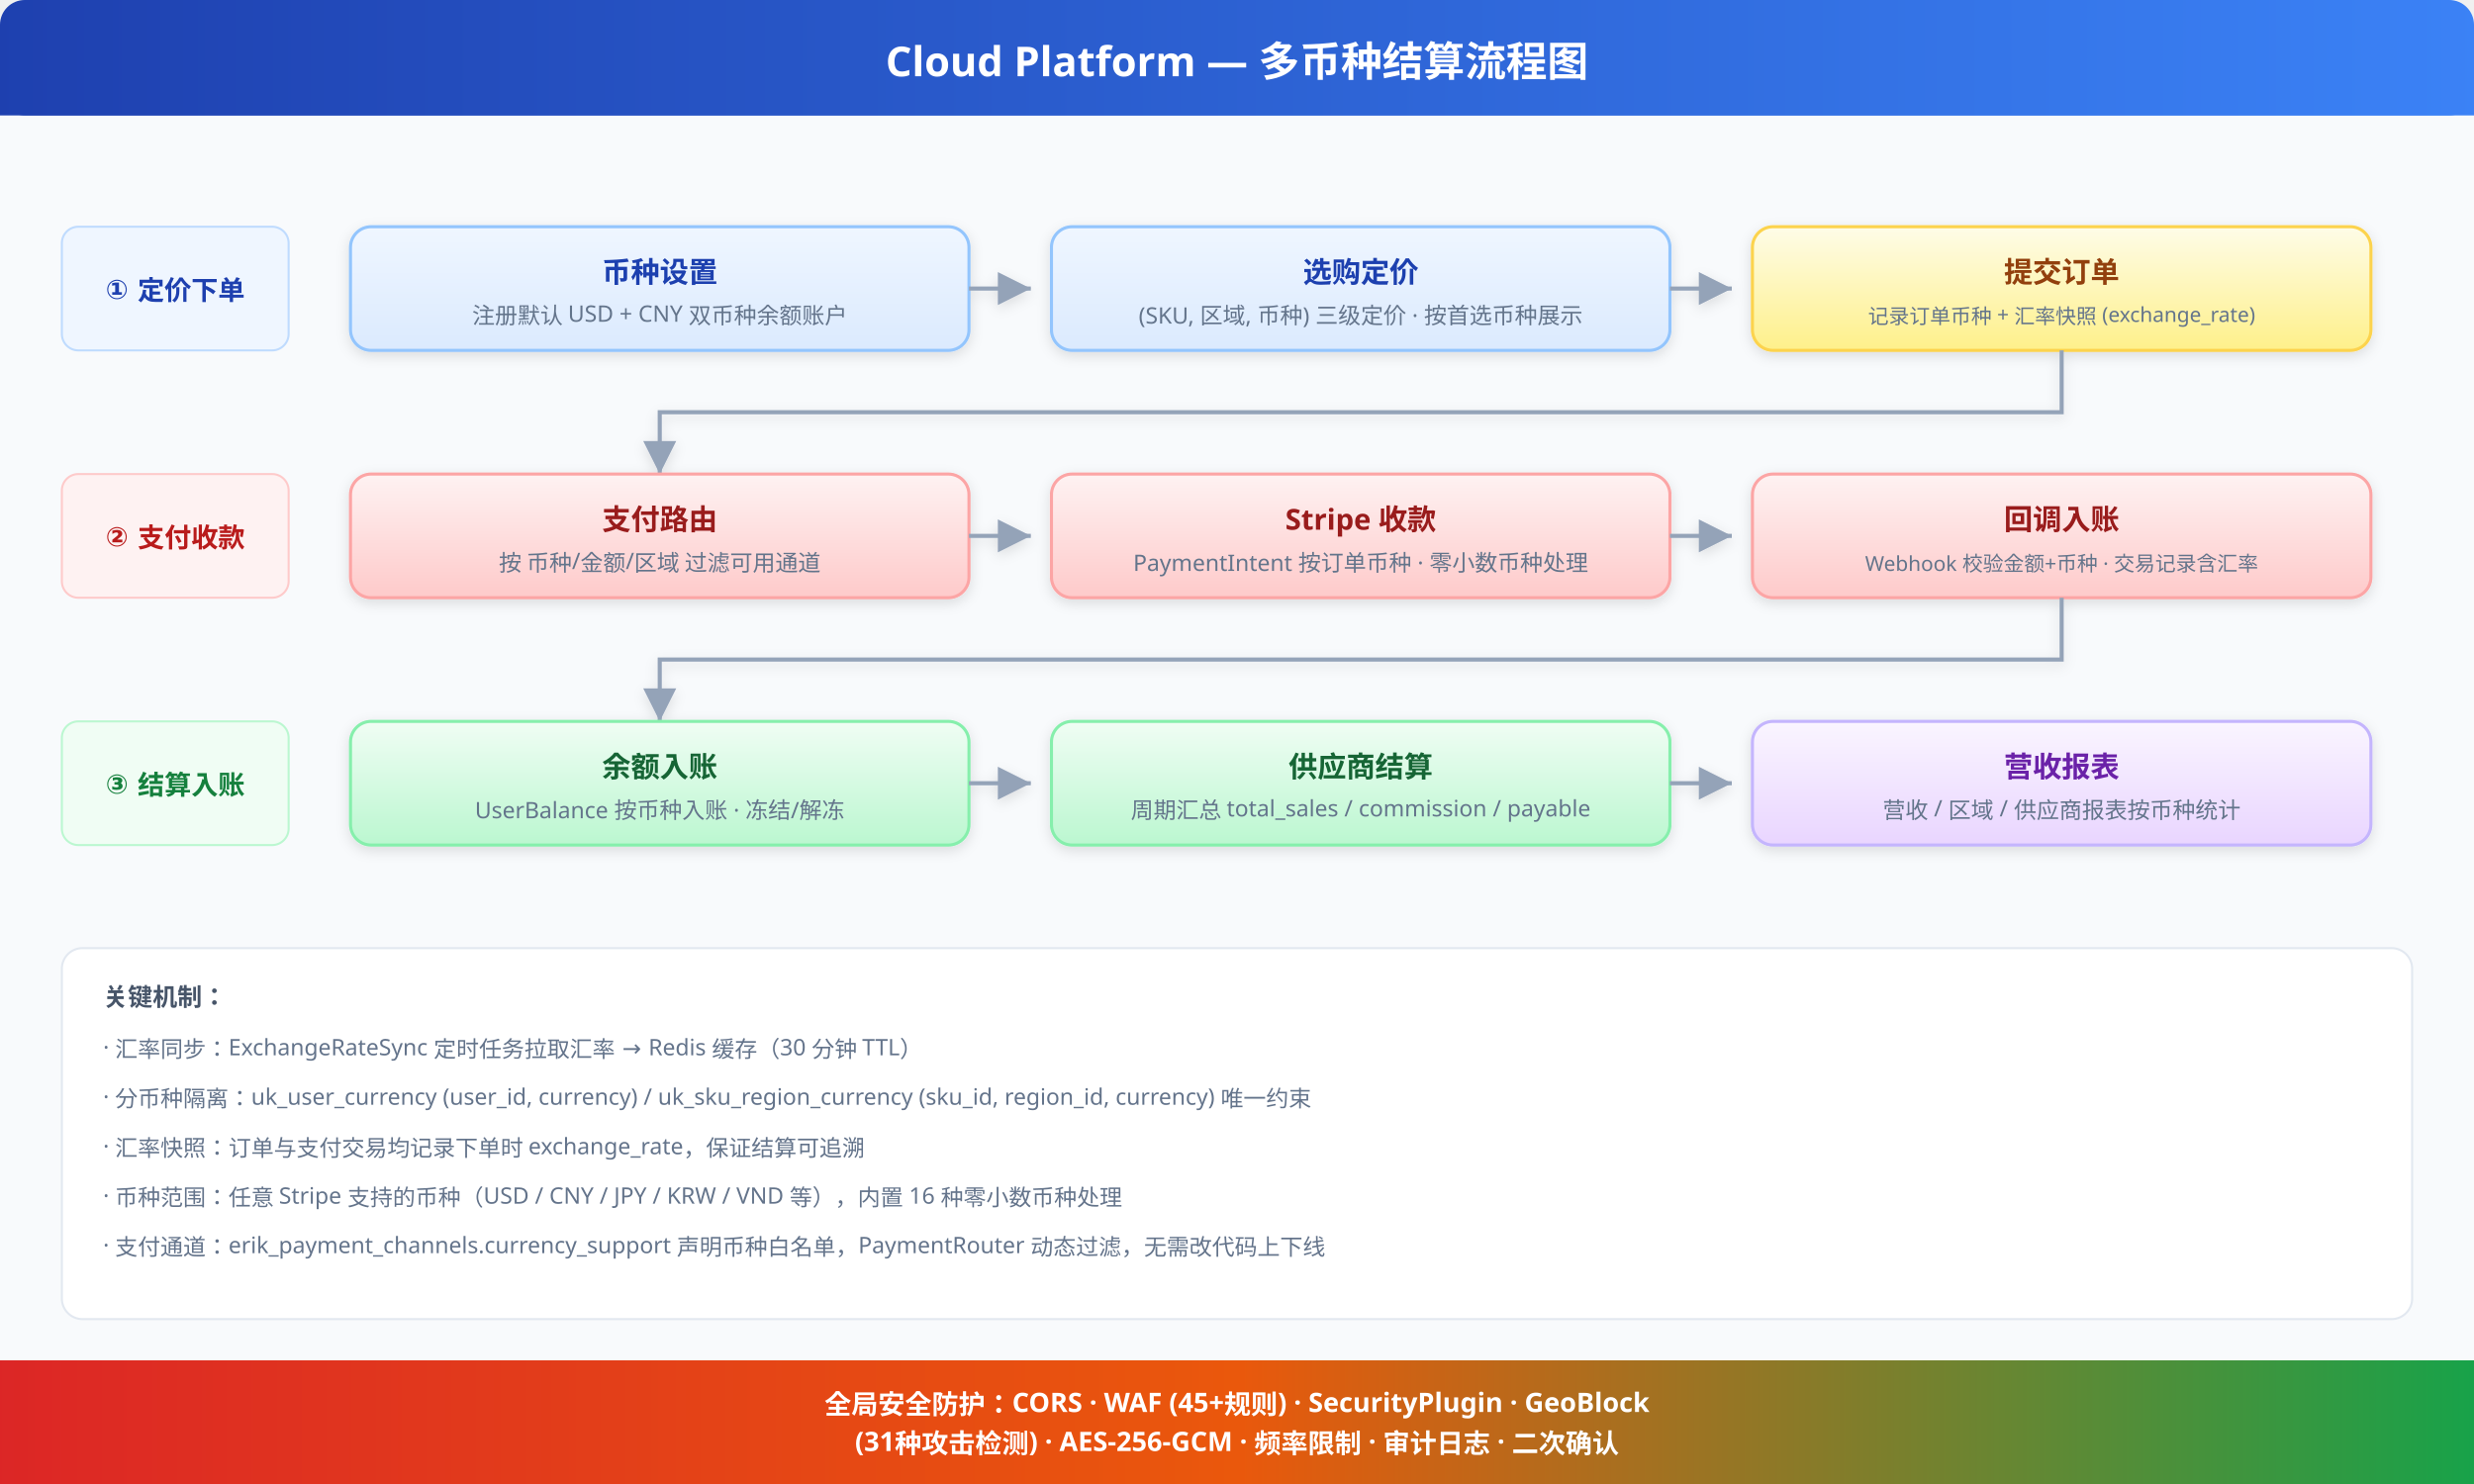
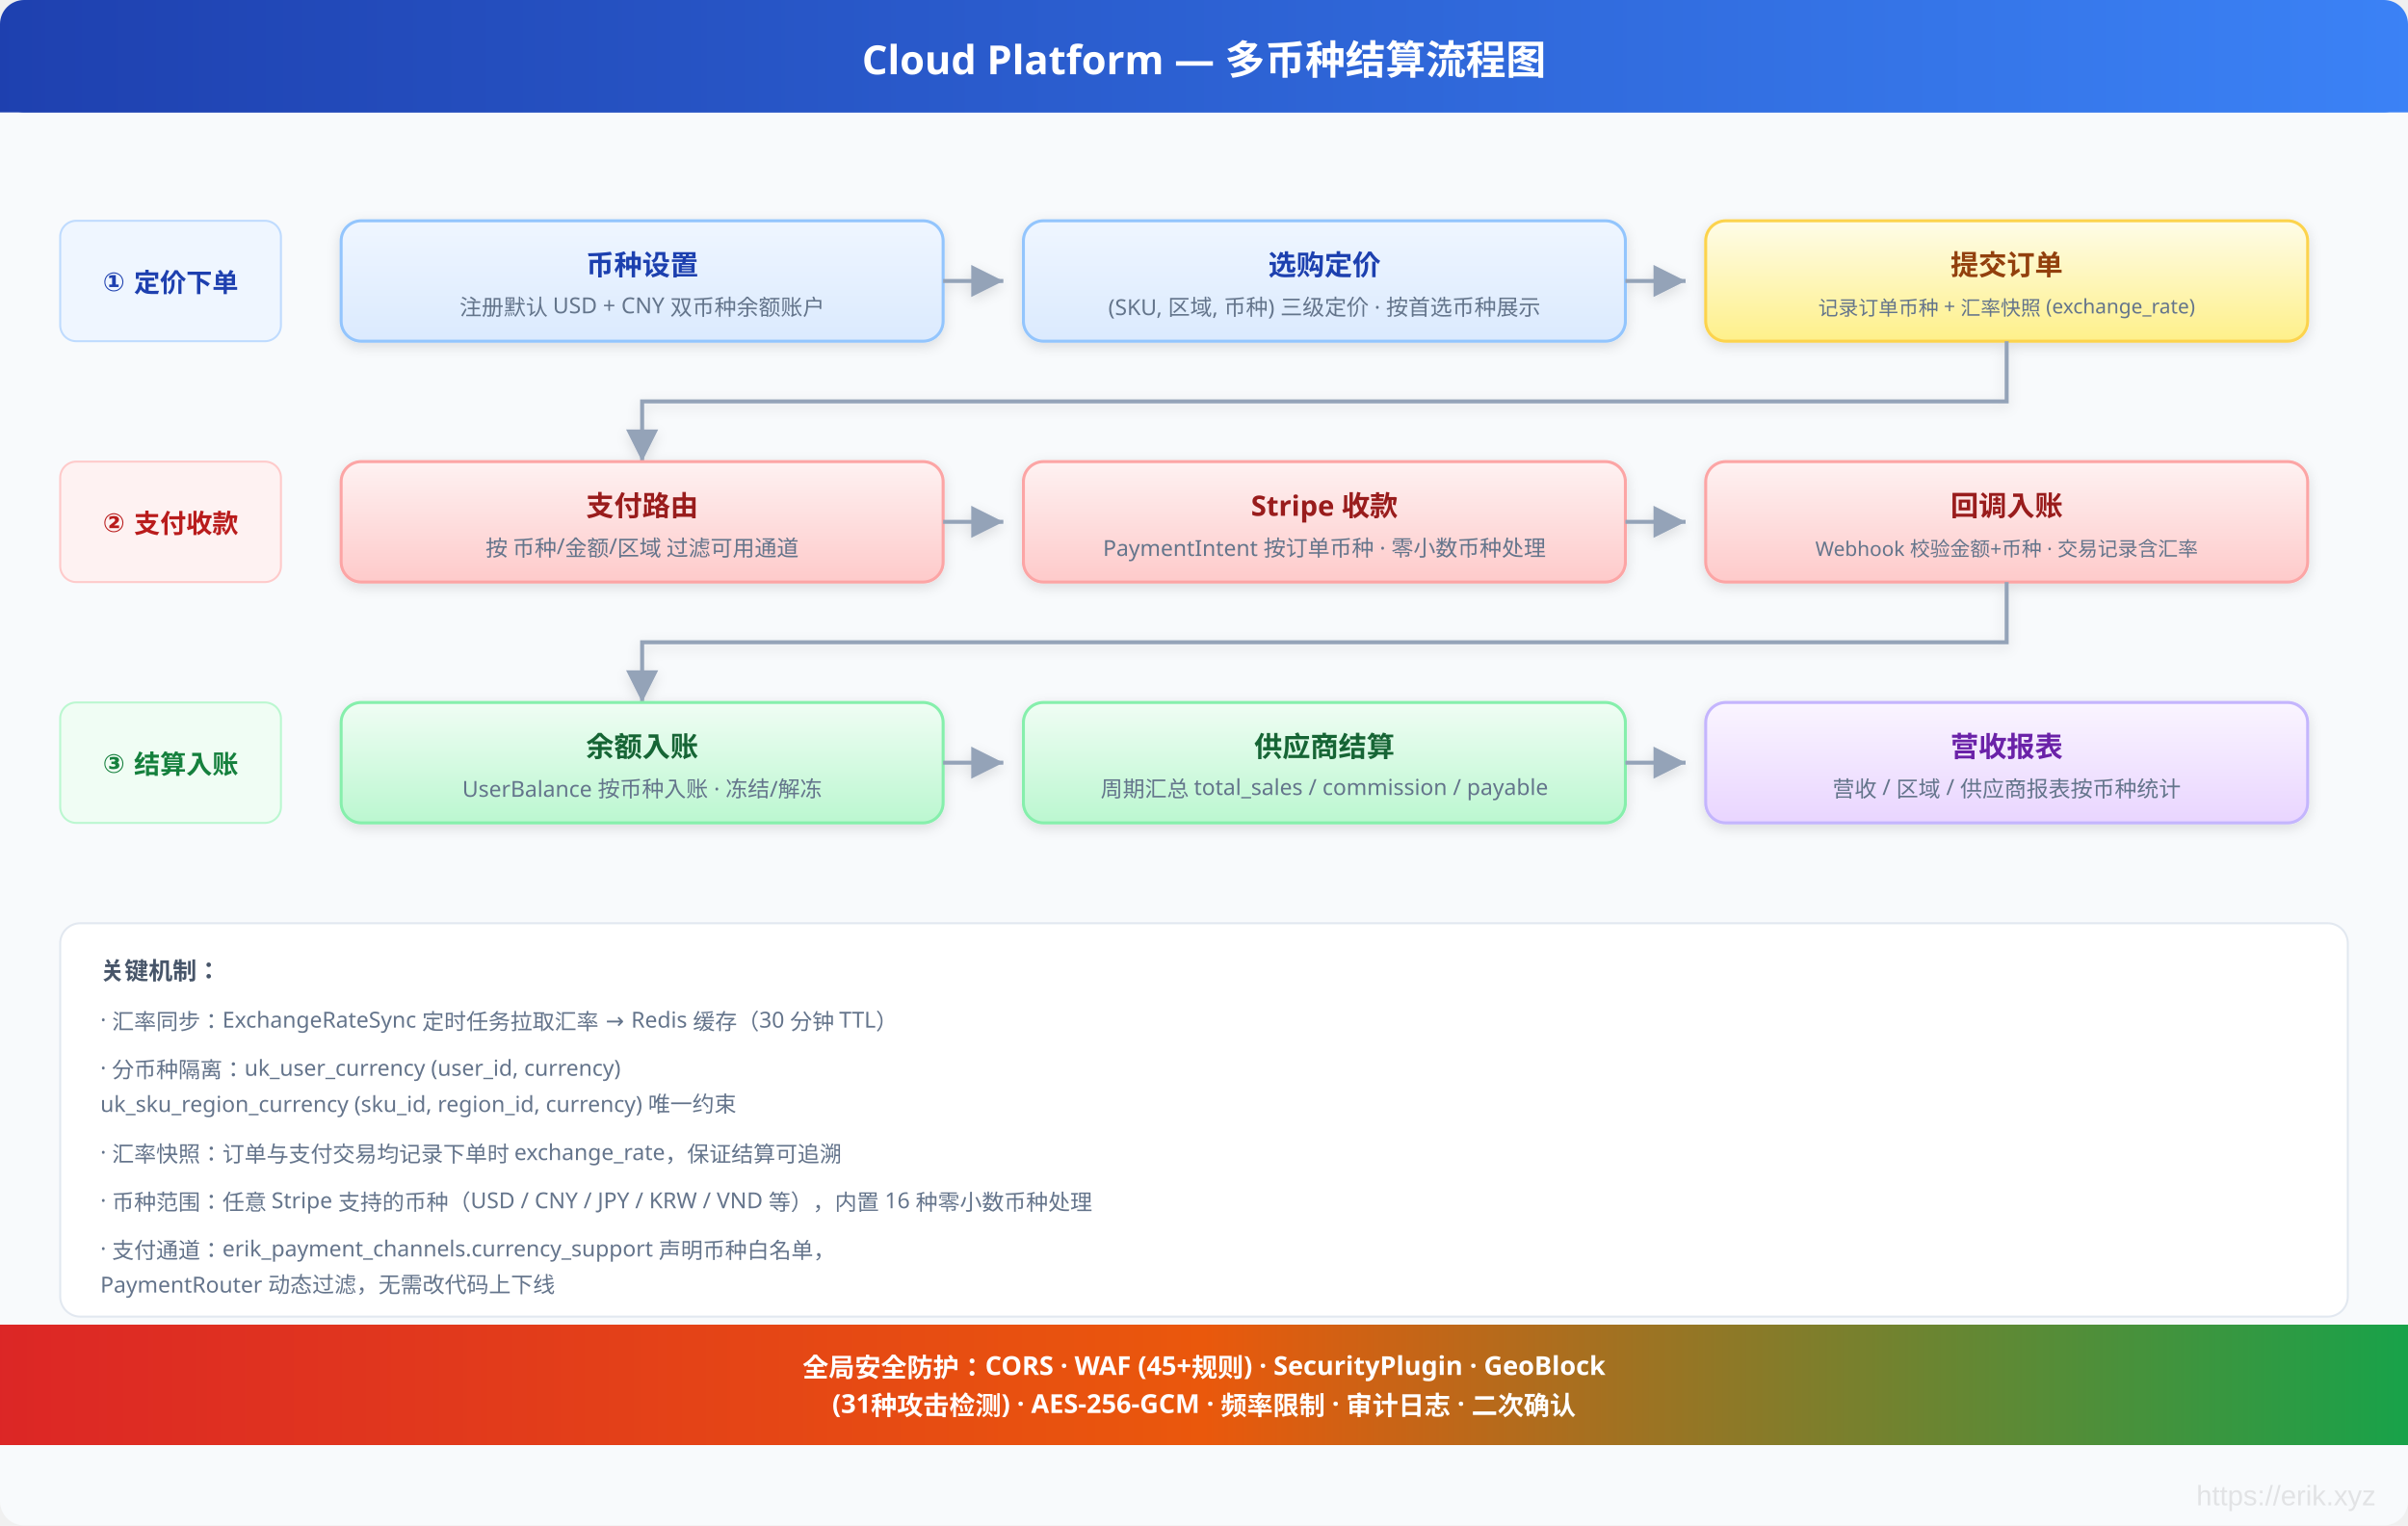
- <svg xmlns="http://www.w3.org/2000/svg" viewBox="0 0 1200 720" font-family="'Microsoft YaHei','PingFang SC','Noto Sans SC',sans-serif">
+ <svg xmlns="http://www.w3.org/2000/svg" viewBox="0 0 1200 760" font-family="'Microsoft YaHei','PingFang SC','Noto Sans SC',sans-serif">
  <defs>
    <linearGradient id="hdr" x1="0" y1="0" x2="1" y2="0">
      <stop offset="0%" stop-color="#1e40af" />
      <stop offset="100%" stop-color="#3b82f6" />
    </linearGradient>
    <linearGradient id="userGrad" x1="0" y1="0" x2="0" y2="1">
      <stop offset="0%" stop-color="#eff6ff" />
      <stop offset="100%" stop-color="#dbeafe" />
    </linearGradient>
    <linearGradient id="orderGrad" x1="0" y1="0" x2="0" y2="1">
      <stop offset="0%" stop-color="#fefce8" />
      <stop offset="100%" stop-color="#fef08a" />
    </linearGradient>
    <linearGradient id="payGrad" x1="0" y1="0" x2="0" y2="1">
      <stop offset="0%" stop-color="#fef2f2" />
      <stop offset="100%" stop-color="#fecaca" />
    </linearGradient>
    <linearGradient id="provGrad" x1="0" y1="0" x2="0" y2="1">
      <stop offset="0%" stop-color="#f0fdf4" />
      <stop offset="100%" stop-color="#bbf7d0" />
    </linearGradient>
    <linearGradient id="mgmtGrad" x1="0" y1="0" x2="0" y2="1">
      <stop offset="0%" stop-color="#faf5ff" />
      <stop offset="100%" stop-color="#e9d5ff" />
    </linearGradient>
    <linearGradient id="secBar" x1="0" y1="0" x2="1" y2="0">
      <stop offset="0%" stop-color="#dc2626" />
      <stop offset="50%" stop-color="#ea580c" />
      <stop offset="100%" stop-color="#16a34a" />
    </linearGradient>
    <filter id="sh">
      <feDropShadow dx="0" dy="2" stdDeviation="3" flood-opacity="0.12" />
    </filter>
    <marker id="arr" markerWidth="8" markerHeight="8" refX="8" refY="4" orient="auto">
      <path d="M0,0 L8,4 L0,8 Z" fill="#94a3b8" />
    </marker>
  </defs>
-   <rect width="1200" height="720" fill="#f8fafc" rx="12" />
+   <rect width="1200" height="760" fill="#f8fafc" rx="12" />
  <rect x="0" y="0" width="1200" height="56" fill="url(#hdr)" rx="12" />
  <rect x="0" y="12" width="1200" height="44" fill="url(#hdr)" />
  <text x="600" y="37" text-anchor="middle" fill="#fff" font-size="20" font-weight="bold">Cloud Platform — 多币种结算流程图</text>
  <g font-size="13" text-anchor="middle">
    <rect x="30" y="110" width="110" height="60" rx="8" fill="#eff6ff" stroke="#bfdbfe" />
    <text x="85" y="145" fill="#1e40af" font-weight="bold">① 定价下单</text>
    <rect x="30" y="230" width="110" height="60" rx="8" fill="#fef2f2" stroke="#fecaca" />
    <text x="85" y="265" fill="#b91c1c" font-weight="bold">② 支付收款</text>
    <rect x="30" y="350" width="110" height="60" rx="8" fill="#f0fdf4" stroke="#bbf7d0" />
    <text x="85" y="385" fill="#15803d" font-weight="bold">③ 结算入账</text>
  </g>
  <g filter="url(#sh)">
    <rect x="170" y="110" width="300" height="60" rx="10" fill="url(#userGrad)" stroke="#93c5fd" stroke-width="1.5" />
    <text x="320" y="137" text-anchor="middle" fill="#1e40af" font-size="14" font-weight="bold">币种设置</text>
    <text x="320" y="157" text-anchor="middle" fill="#64748b" font-size="11">注册默认 USD + CNY 双币种余额账户</text>
    <path d="M470,140 L500,140" stroke="#94a3b8" stroke-width="2" marker-end="url(#arr)" />
    <rect x="510" y="110" width="300" height="60" rx="10" fill="url(#userGrad)" stroke="#93c5fd" stroke-width="1.5" />
    <text x="660" y="137" text-anchor="middle" fill="#1e40af" font-size="14" font-weight="bold">选购定价</text>
    <text x="660" y="157" text-anchor="middle" fill="#64748b" font-size="11">(SKU, 区域, 币种) 三级定价 · 按首选币种展示</text>
    <path d="M810,140 L840,140" stroke="#94a3b8" stroke-width="2" marker-end="url(#arr)" />
    <rect x="850" y="110" width="300" height="60" rx="10" fill="url(#orderGrad)" stroke="#fcd34d" stroke-width="1.5" />
    <text x="1000" y="137" text-anchor="middle" fill="#92400e" font-size="14" font-weight="bold">提交订单</text>
    <text x="1000" y="157" text-anchor="middle" fill="#64748b" font-size="10">记录订单币种 + 汇率快照 (exchange_rate)</text>
    <path d="M1000,170 L1000,200 L320,200 L320,230" stroke="#94a3b8" stroke-width="2" fill="none" marker-end="url(#arr)" />
    <rect x="170" y="230" width="300" height="60" rx="10" fill="url(#payGrad)" stroke="#fca5a5" stroke-width="1.5" />
    <text x="320" y="257" text-anchor="middle" fill="#991b1b" font-size="14" font-weight="bold">支付路由</text>
    <text x="320" y="277" text-anchor="middle" fill="#64748b" font-size="11">按 币种/金额/区域 过滤可用通道</text>
    <path d="M470,260 L500,260" stroke="#94a3b8" stroke-width="2" marker-end="url(#arr)" />
    <rect x="510" y="230" width="300" height="60" rx="10" fill="url(#payGrad)" stroke="#fca5a5" stroke-width="1.5" />
    <text x="660" y="257" text-anchor="middle" fill="#991b1b" font-size="14" font-weight="bold">Stripe 收款</text>
    <text x="660" y="277" text-anchor="middle" fill="#64748b" font-size="11">PaymentIntent 按订单币种 · 零小数币种处理</text>
    <path d="M810,260 L840,260" stroke="#94a3b8" stroke-width="2" marker-end="url(#arr)" />
    <rect x="850" y="230" width="300" height="60" rx="10" fill="url(#payGrad)" stroke="#fca5a5" stroke-width="1.5" />
    <text x="1000" y="257" text-anchor="middle" fill="#991b1b" font-size="14" font-weight="bold">回调入账</text>
    <text x="1000" y="277" text-anchor="middle" fill="#64748b" font-size="10">Webhook 校验金额+币种 · 交易记录含汇率</text>
    <path d="M1000,290 L1000,320 L320,320 L320,350" stroke="#94a3b8" stroke-width="2" fill="none" marker-end="url(#arr)" />
    <rect x="170" y="350" width="300" height="60" rx="10" fill="url(#provGrad)" stroke="#86efac" stroke-width="1.5" />
    <text x="320" y="377" text-anchor="middle" fill="#166534" font-size="14" font-weight="bold">余额入账</text>
    <text x="320" y="397" text-anchor="middle" fill="#64748b" font-size="11">UserBalance 按币种入账 · 冻结/解冻</text>
    <path d="M470,380 L500,380" stroke="#94a3b8" stroke-width="2" marker-end="url(#arr)" />
    <rect x="510" y="350" width="300" height="60" rx="10" fill="url(#provGrad)" stroke="#86efac" stroke-width="1.5" />
    <text x="660" y="377" text-anchor="middle" fill="#166534" font-size="14" font-weight="bold">供应商结算</text>
    <text x="660" y="397" text-anchor="middle" fill="#64748b" font-size="11">周期汇总 total_sales / commission / payable</text>
    <path d="M810,380 L840,380" stroke="#94a3b8" stroke-width="2" marker-end="url(#arr)" />
    <rect x="850" y="350" width="300" height="60" rx="10" fill="url(#mgmtGrad)" stroke="#c4b5fd" stroke-width="1.5" />
    <text x="1000" y="377" text-anchor="middle" fill="#6b21a8" font-size="14" font-weight="bold">营收报表</text>
    <text x="1000" y="397" text-anchor="middle" fill="#64748b" font-size="11">营收 / 区域 / 供应商报表按币种统计</text>
  </g>
  <g font-size="11" fill="#64748b">
-     <rect x="30" y="460" width="1140" height="180" rx="10" fill="#ffffff" stroke="#e2e8f0" />
+     <rect x="30" y="460" width="1140" height="196" rx="10" fill="#ffffff" stroke="#e2e8f0" />
    <text x="50" y="488" font-weight="bold" fill="#475569" font-size="12">关键机制：</text>
    <text x="50" y="512">· 汇率同步：ExchangeRateSync 定时任务拉取汇率 → Redis 缓存（30 分钟 TTL）</text>
-     <text x="50" y="536">· 分币种隔离：uk_user_currency (user_id, currency) / uk_sku_region_currency (sku_id, region_id, currency) 唯一约束</text>
-     <text x="50" y="560">· 汇率快照：订单与支付交易均记录下单时 exchange_rate，保证结算可追溯</text>
-     <text x="50" y="584">· 币种范围：任意 Stripe 支持的币种（USD / CNY / JPY / KRW / VND 等），内置 16 种零小数币种处理</text>
-     <text x="50" y="608">· 支付通道：erik_payment_channels.currency_support 声明币种白名单，PaymentRouter 动态过滤，无需改代码上下线</text>
+     <text x="50" y="536">· 分币种隔离：uk_user_currency (user_id, currency)</text>
+     <text x="50" y="554">uk_sku_region_currency (sku_id, region_id, currency) 唯一约束</text>
+     <text x="50" y="578">· 汇率快照：订单与支付交易均记录下单时 exchange_rate，保证结算可追溯</text>
+     <text x="50" y="602">· 币种范围：任意 Stripe 支持的币种（USD / CNY / JPY / KRW / VND 等），内置 16 种零小数币种处理</text>
+     <text x="50" y="626">· 支付通道：erik_payment_channels.currency_support 声明币种白名单，</text>
+     <text x="50" y="644">PaymentRouter 动态过滤，无需改代码上下线</text>
  </g>
  <g>
    <rect x="0" y="660" width="1200" height="60" fill="url(#secBar)" />
    <text x="600" y="686" text-anchor="middle" fill="#fff" font-size="13" font-weight="bold">全局安全防护：CORS · WAF (45+规则) · SecurityPlugin · GeoBlock</text>
    <text x="600" y="704" text-anchor="middle" fill="#fff" font-size="13" font-weight="bold">(31种攻击检测) · AES-256-GCM · 频率限制 · 审计日志 · 二次确认</text>
  </g>
+   <g opacity="0.5">
+     <text x="1184" y="750" text-anchor="end" font-family="Arial, sans-serif" font-size="14" fill="rgba(0,0,0,0.18)">https://erik.xyz</text>
+   </g>
</svg>
